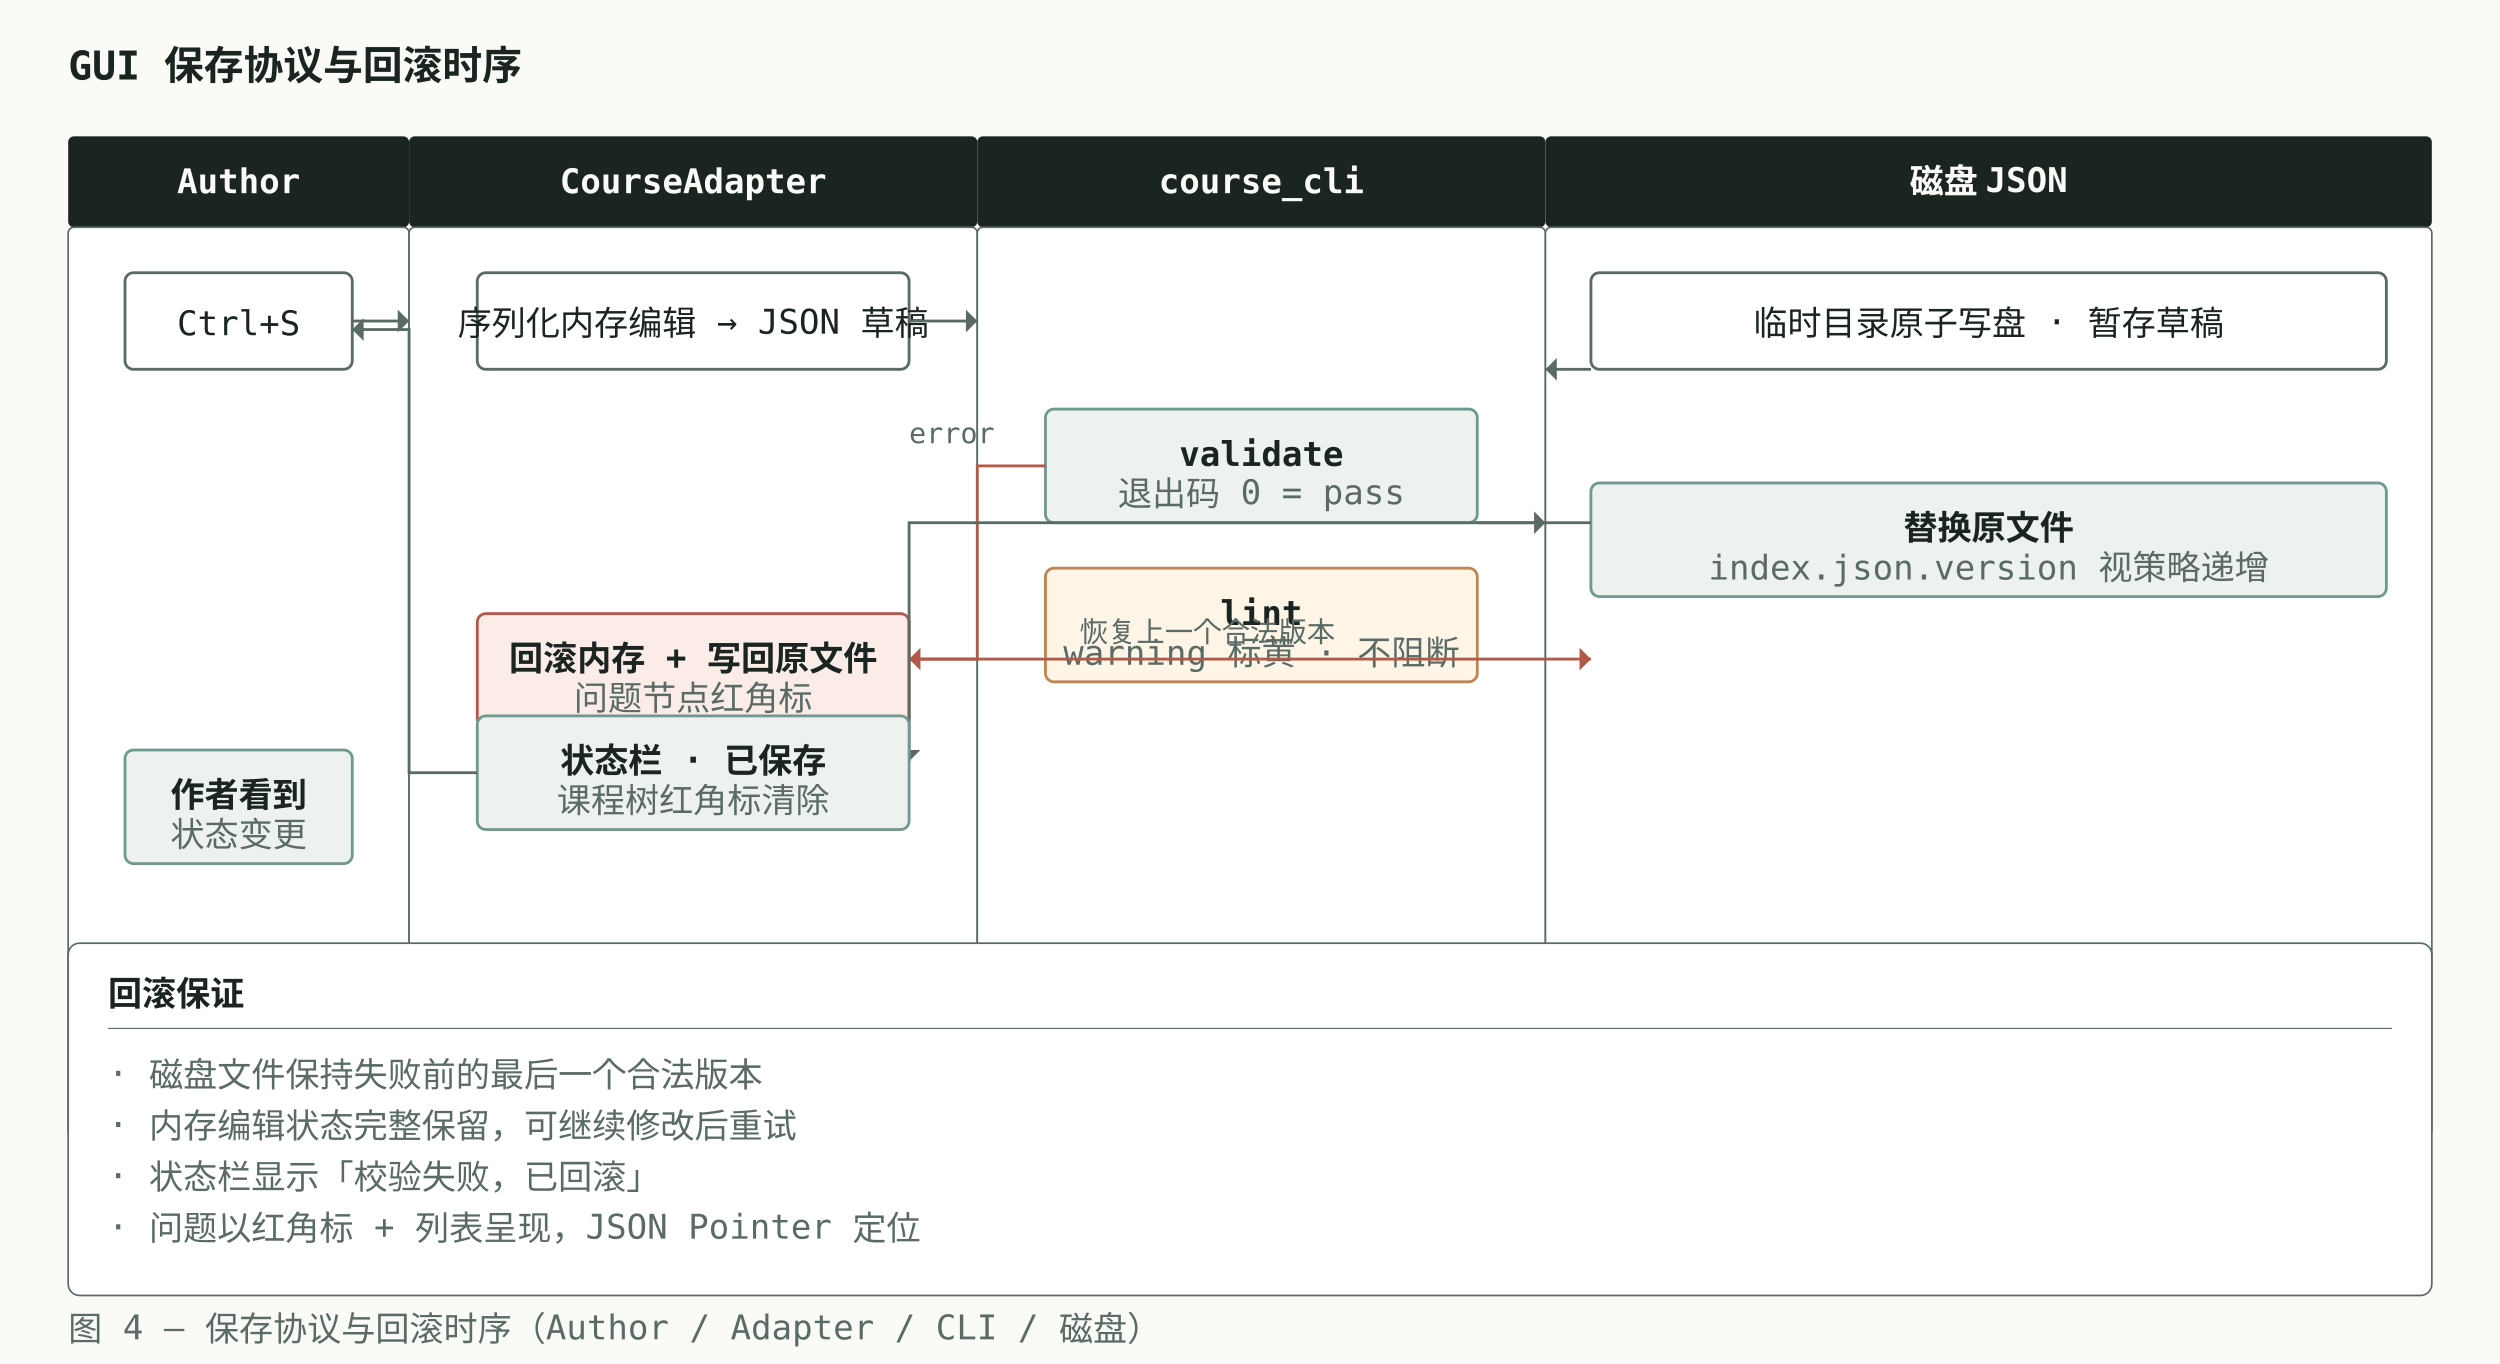
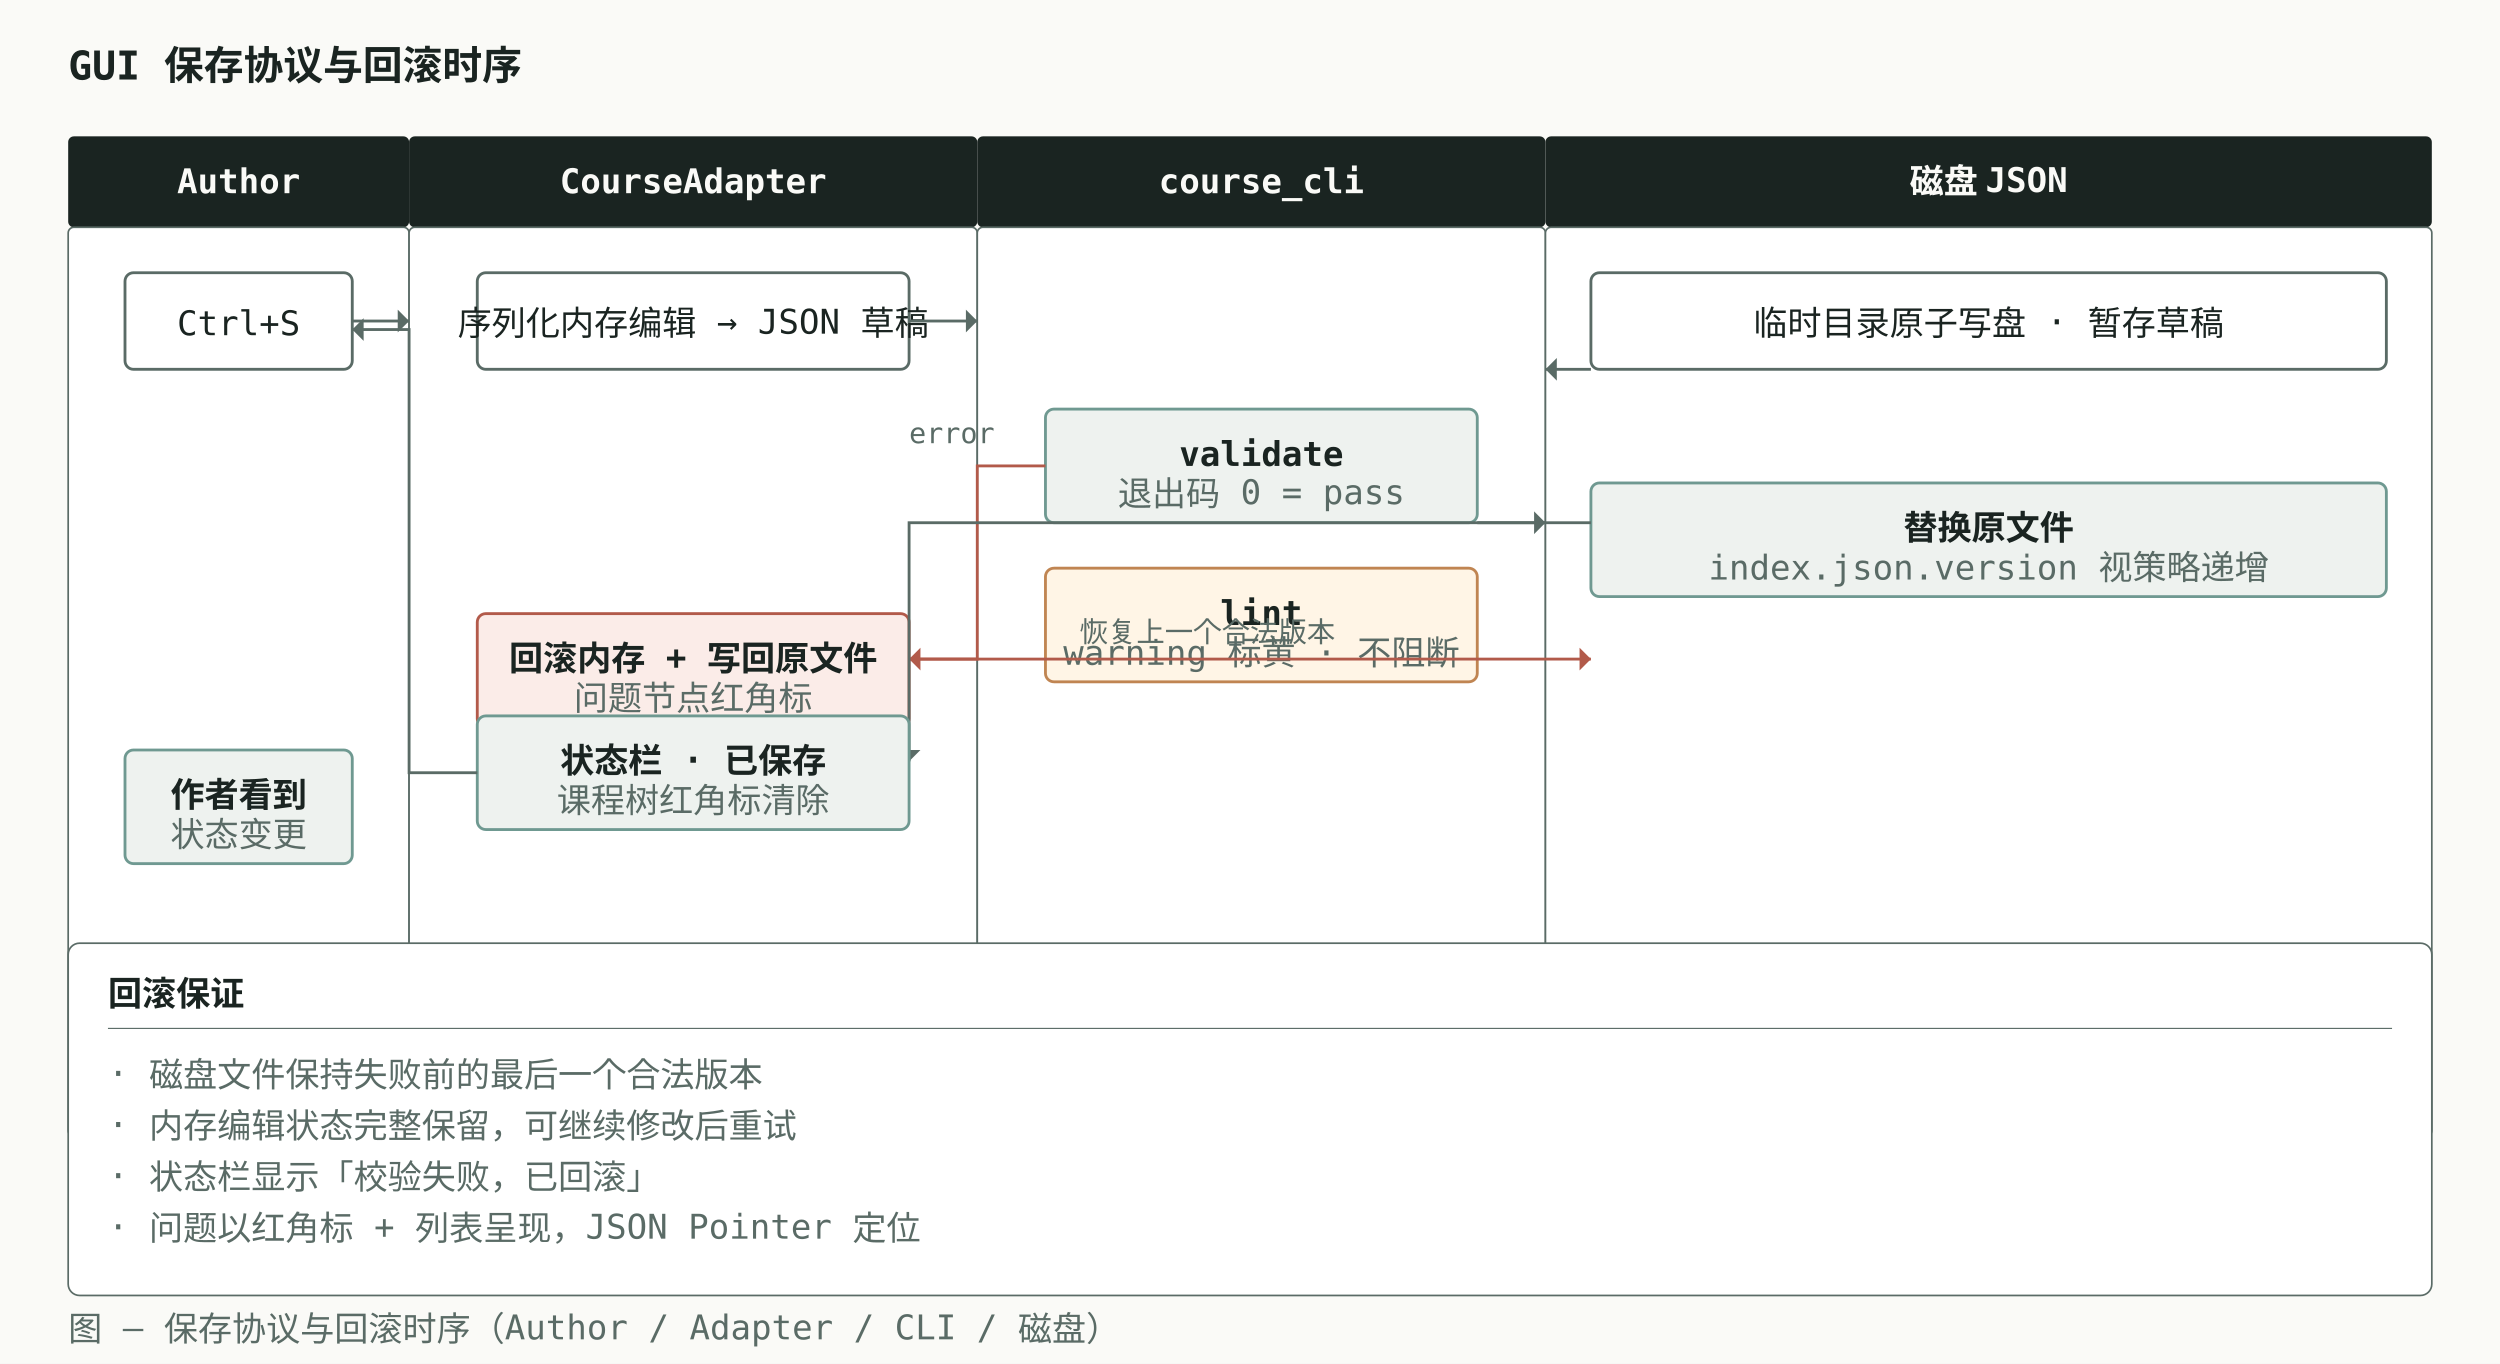
<svg xmlns="http://www.w3.org/2000/svg" viewBox="0 0 880 480" font-family="ui-monospace, 'JetBrains Mono', 'SF Mono', Consolas, monospace" font-size="12">
  <style>
    .bg { fill: #fafaf7; }
    .lane { fill: #ffffff; stroke: #5a6b66; stroke-width: 0.6; }
    .lane-head { fill: #1a2421; }
    .step { fill: #ffffff; stroke: #5a6b66; stroke-width: 1; }
    .step-ok { fill: #eef2ef; stroke: #6f9991; stroke-width: 1; }
    .step-warn { fill: #fff5e6; stroke: #c08552; stroke-width: 1; }
    .step-err { fill: #fbece8; stroke: #b25a4a; stroke-width: 1; }
    .accent { fill: #6f9991; }
    .text { fill: #1a2421; }
    .text-light { fill: #fafaf7; }
    .muted { fill: #5a6b66; }
    .arrow { stroke: #5a6b66; stroke-width: 1; fill: none; }
    .arrow-err { stroke: #b25a4a; stroke-width: 1; fill: none; }
  </style>
  <rect class="bg" width="880" height="480" />
  <text class="text" x="24" y="28" font-size="14" font-weight="600">GUI 保存协议与回滚时序</text>
  <g>
    <rect class="lane-head" x="24" y="48" width="120" height="32" rx="2" />
    <text class="text-light" x="84" y="68" text-anchor="middle" font-weight="600">Author</text>
    <rect class="lane" x="24" y="80" width="120" height="320" rx="2" />
    <rect class="lane-head" x="144" y="48" width="200" height="32" rx="2" />
    <text class="text-light" x="244" y="68" text-anchor="middle" font-weight="600">CourseAdapter</text>
    <rect class="lane" x="144" y="80" width="200" height="320" rx="2" />
    <rect class="lane-head" x="344" y="48" width="200" height="32" rx="2" />
    <text class="text-light" x="444" y="68" text-anchor="middle" font-weight="600">course_cli</text>
    <rect class="lane" x="344" y="80" width="200" height="320" rx="2" />
    <rect class="lane-head" x="544" y="48" width="312" height="32" rx="2" />
    <text class="text-light" x="700" y="68" text-anchor="middle" font-weight="600">磁盘 JSON</text>
    <rect class="lane" x="544" y="80" width="312" height="320" rx="2" />
  </g>
  <g transform="translate(44, 96)">
    <rect class="step" width="80" height="34" rx="3" />
    <text class="text" x="40" y="22" text-anchor="middle">Ctrl+S</text>
  </g>
  <path class="arrow" d="M 124 113 L 144 113" />
  <polygon points="140,109 144,113 140,117" fill="#5a6b66" />
  <g transform="translate(168, 96)">
    <rect class="step" width="152" height="34" rx="3" />
    <text class="text" x="76" y="22" text-anchor="middle">序列化内存编辑 → JSON 草稿</text>
  </g>
  <path class="arrow" d="M 320 113 L 344 113" />
  <polygon points="340,109 344,113 340,117" fill="#5a6b66" />
  <g transform="translate(560, 96)">
    <rect class="step" width="280" height="34" rx="3" />
    <text class="text" x="140" y="22" text-anchor="middle">临时目录原子写盘 · 暂存草稿</text>
  </g>
  <path class="arrow" d="M 560 130 L 544 130" />
  <polygon points="548,126 544,130 548,134" fill="#5a6b66" />
  <g transform="translate(368, 144)">
    <rect class="step step-ok" width="152" height="40" rx="3" />
    <text class="text" x="76" y="20" text-anchor="middle" font-weight="600">validate</text>
    <text class="muted" x="76" y="34" text-anchor="middle">退出码 0 = pass</text>
  </g>
  <g transform="translate(368, 200)">
    <rect class="step step-warn" width="152" height="40" rx="3" />
    <text class="text" x="76" y="20" text-anchor="middle" font-weight="600">lint</text>
    <text class="muted" x="76" y="34" text-anchor="middle">warning 标黄 · 不阻断</text>
  </g>
  <path class="arrow-err" d="M 368 164 L 344 164 L 344 232 L 320 232" />
  <polygon points="324,228 320,232 324,236" fill="#b25a4a" />
  <text class="muted" x="320" y="156" font-size="10">error</text>
  <g transform="translate(168, 216)">
    <rect class="step step-err" width="152" height="40" rx="3" />
    <text class="text" x="76" y="20" text-anchor="middle" font-weight="600">回滚内存 + 写回原文件</text>
    <text class="muted" x="76" y="34" text-anchor="middle">问题节点红角标</text>
  </g>
  <path class="arrow-err" d="M 320 232 L 560 232" />
  <polygon points="556,228 560,232 556,236" fill="#b25a4a" />
  <text class="muted" x="380" y="226" font-size="10">恢复上一个合法版本</text>
  <path class="arrow" d="M 520 184 L 544 184" />
  <polygon points="540,180 544,184 540,188" fill="#5a6b66" />
  <g transform="translate(560, 170)">
    <rect class="step step-ok" width="280" height="40" rx="3" />
    <text class="text" x="140" y="20" text-anchor="middle" font-weight="600">替换原文件</text>
    <text class="muted" x="140" y="34" text-anchor="middle">index.json.version 视策略递增</text>
  </g>
  <path class="arrow" d="M 560 184 L 320 184 L 320 268" />
  <polygon points="316,264 320,268 324,264" fill="#5a6b66" />
  <g transform="translate(168, 252)">
    <rect class="step step-ok" width="152" height="40" rx="3" />
    <text class="text" x="76" y="20" text-anchor="middle" font-weight="600">状态栏 · 已保存</text>
    <text class="muted" x="76" y="34" text-anchor="middle">课程树红角标清除</text>
  </g>
  <path class="arrow" d="M 168 272 L 144 272 L 144 116 L 124 116" />
  <polygon points="128,112 124,116 128,120" fill="#5a6b66" />
  <g transform="translate(44, 264)">
    <rect class="step step-ok" width="80" height="40" rx="3" />
    <text class="text" x="40" y="20" text-anchor="middle" font-weight="600">作者看到</text>
    <text class="muted" x="40" y="34" text-anchor="middle">状态变更</text>
  </g>
  <g transform="translate(24, 332)">
    <rect class="lane" width="832" height="124" rx="4" />
    <text class="text" x="14" y="22" font-size="12" font-weight="600">回滚保证</text>
    <line x1="14" y1="30" x2="818" y2="30" stroke="#5a6b66" stroke-width="0.4" />
    <text class="muted" x="14" y="50">· 磁盘文件保持失败前的最后一个合法版本</text>
    <text class="muted" x="14" y="68">· 内存编辑状态完整保留，可继续修改后重试</text>
    <text class="muted" x="14" y="86">· 状态栏显示「校验失败，已回滚」</text>
    <text class="muted" x="14" y="104">· 问题以红角标 + 列表呈现，JSON Pointer 定位</text>
  </g>
-   <text class="muted" x="24" y="472">图 4 — 保存协议与回滚时序（Author / Adapter / CLI / 磁盘）</text>
+   <text class="muted" x="24" y="472">图 — 保存协议与回滚时序（Author / Adapter / CLI / 磁盘）</text>
</svg>
